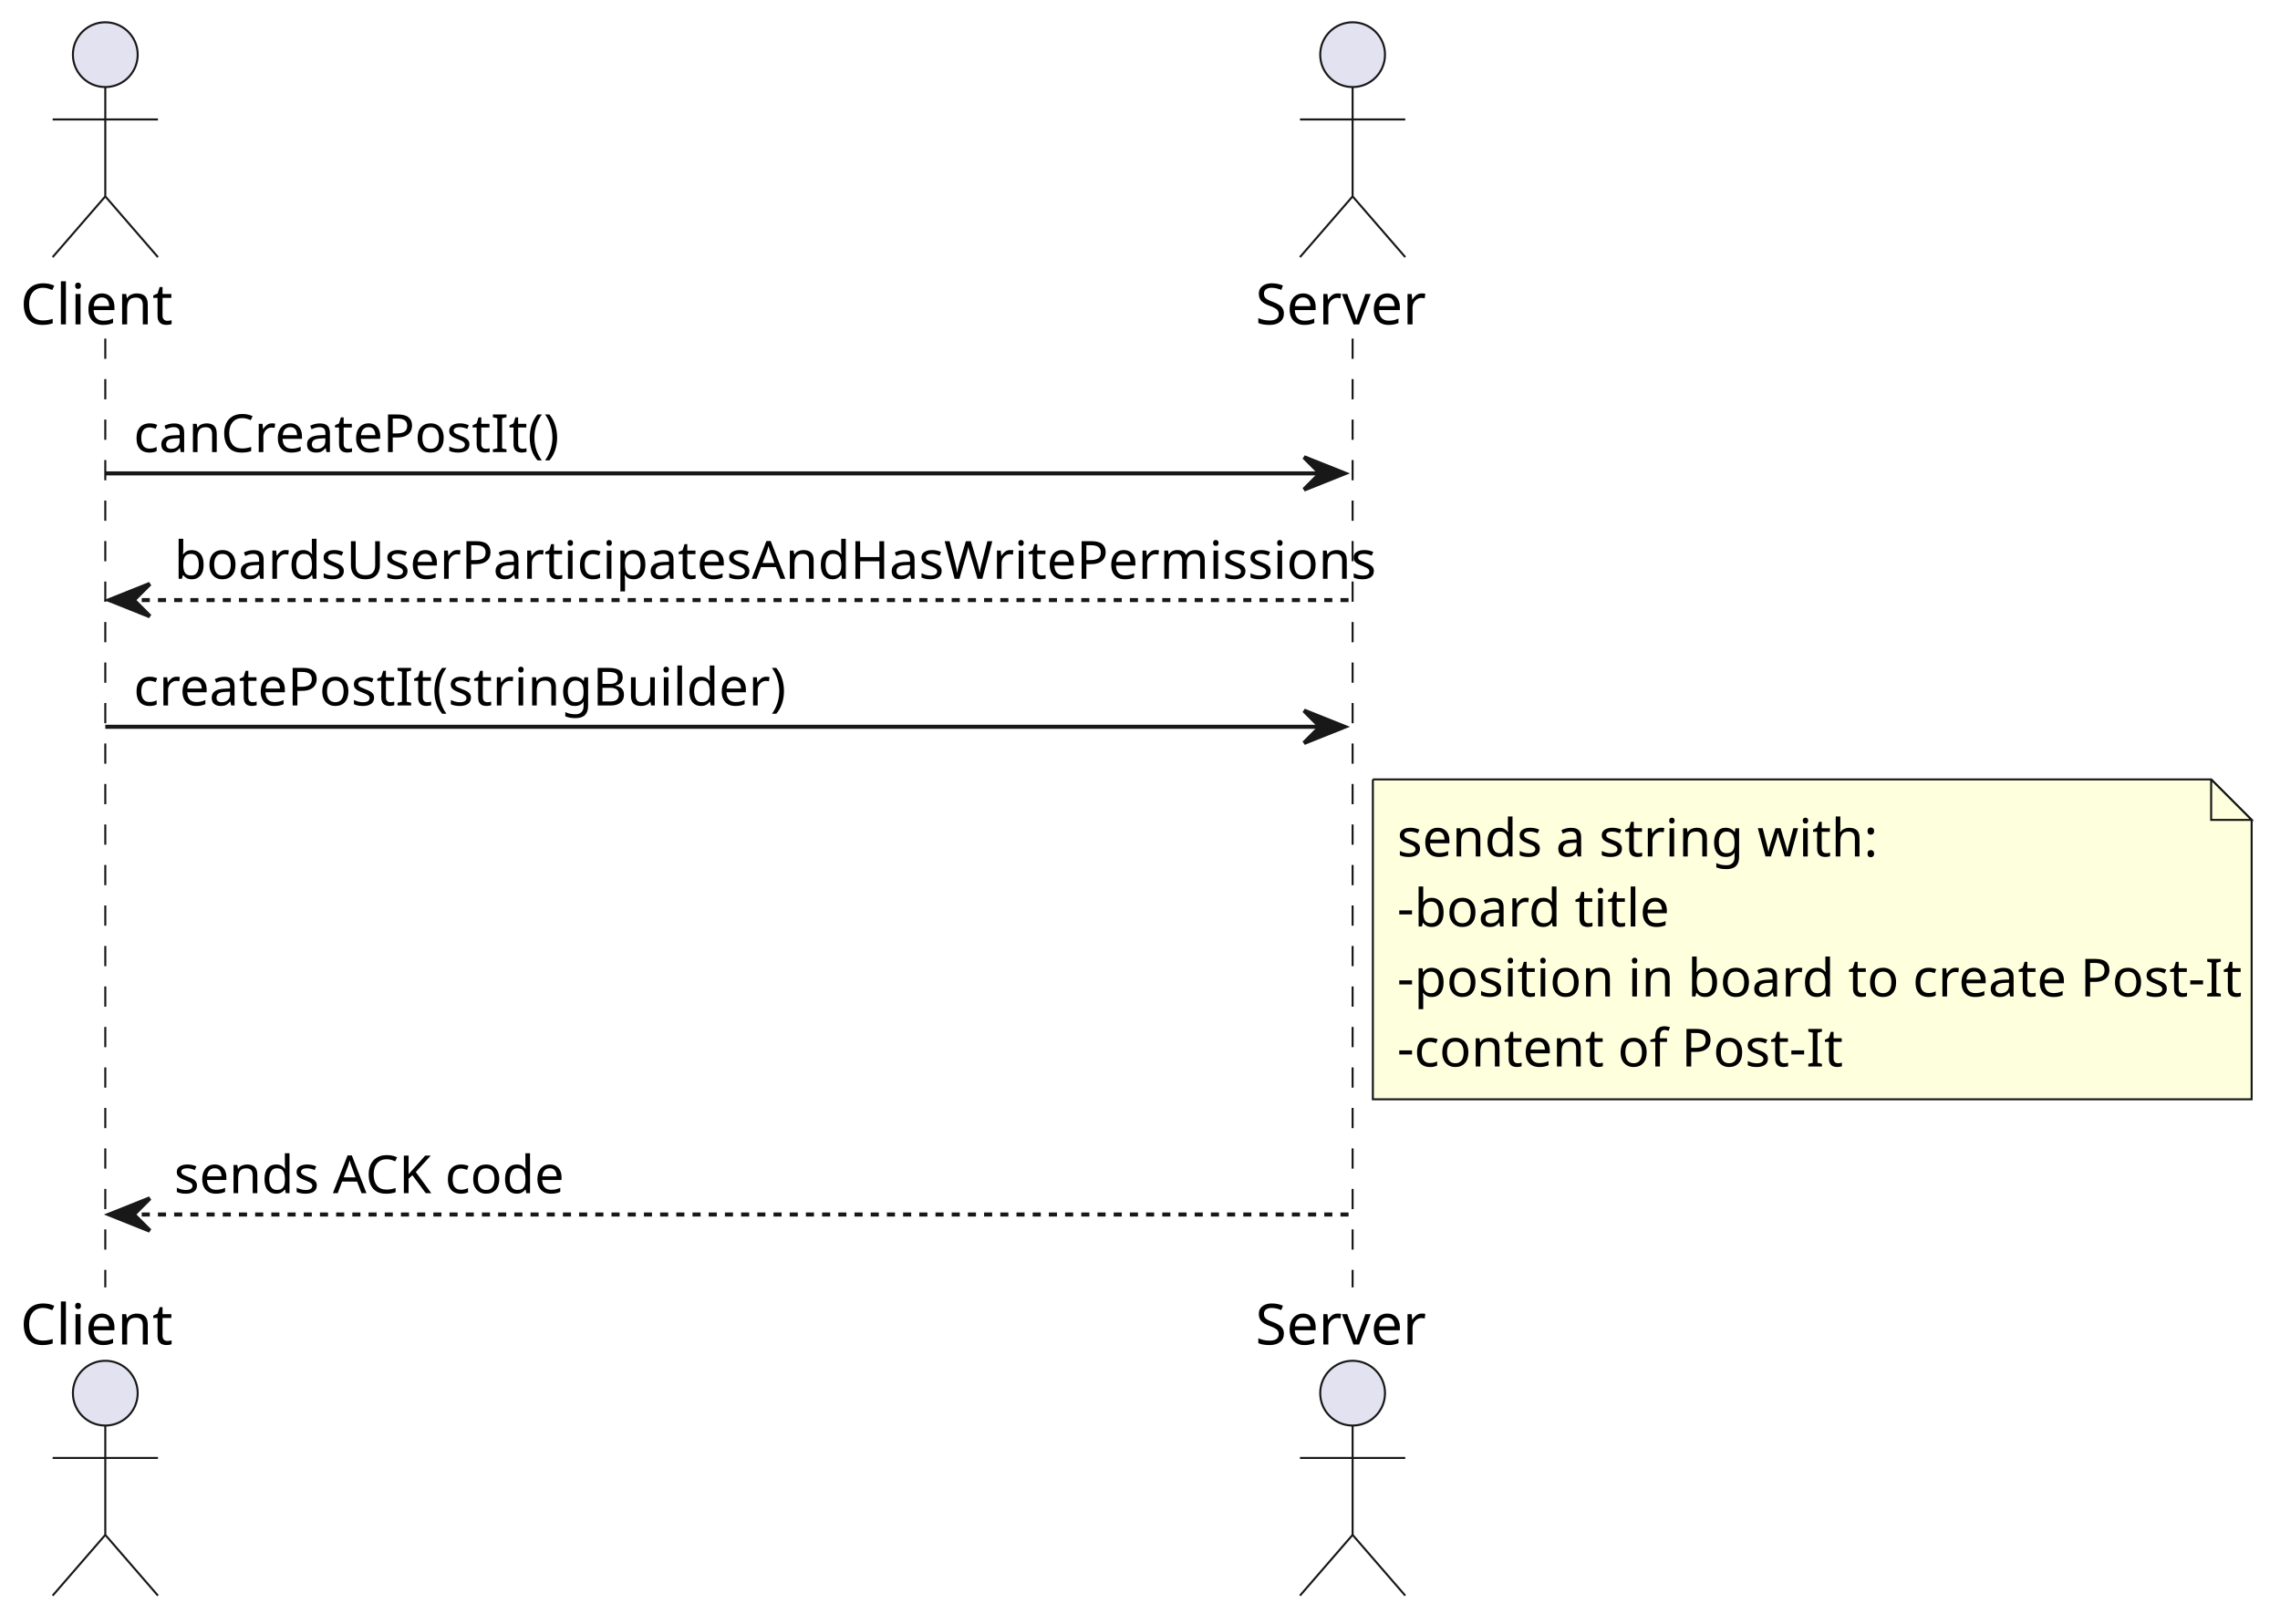
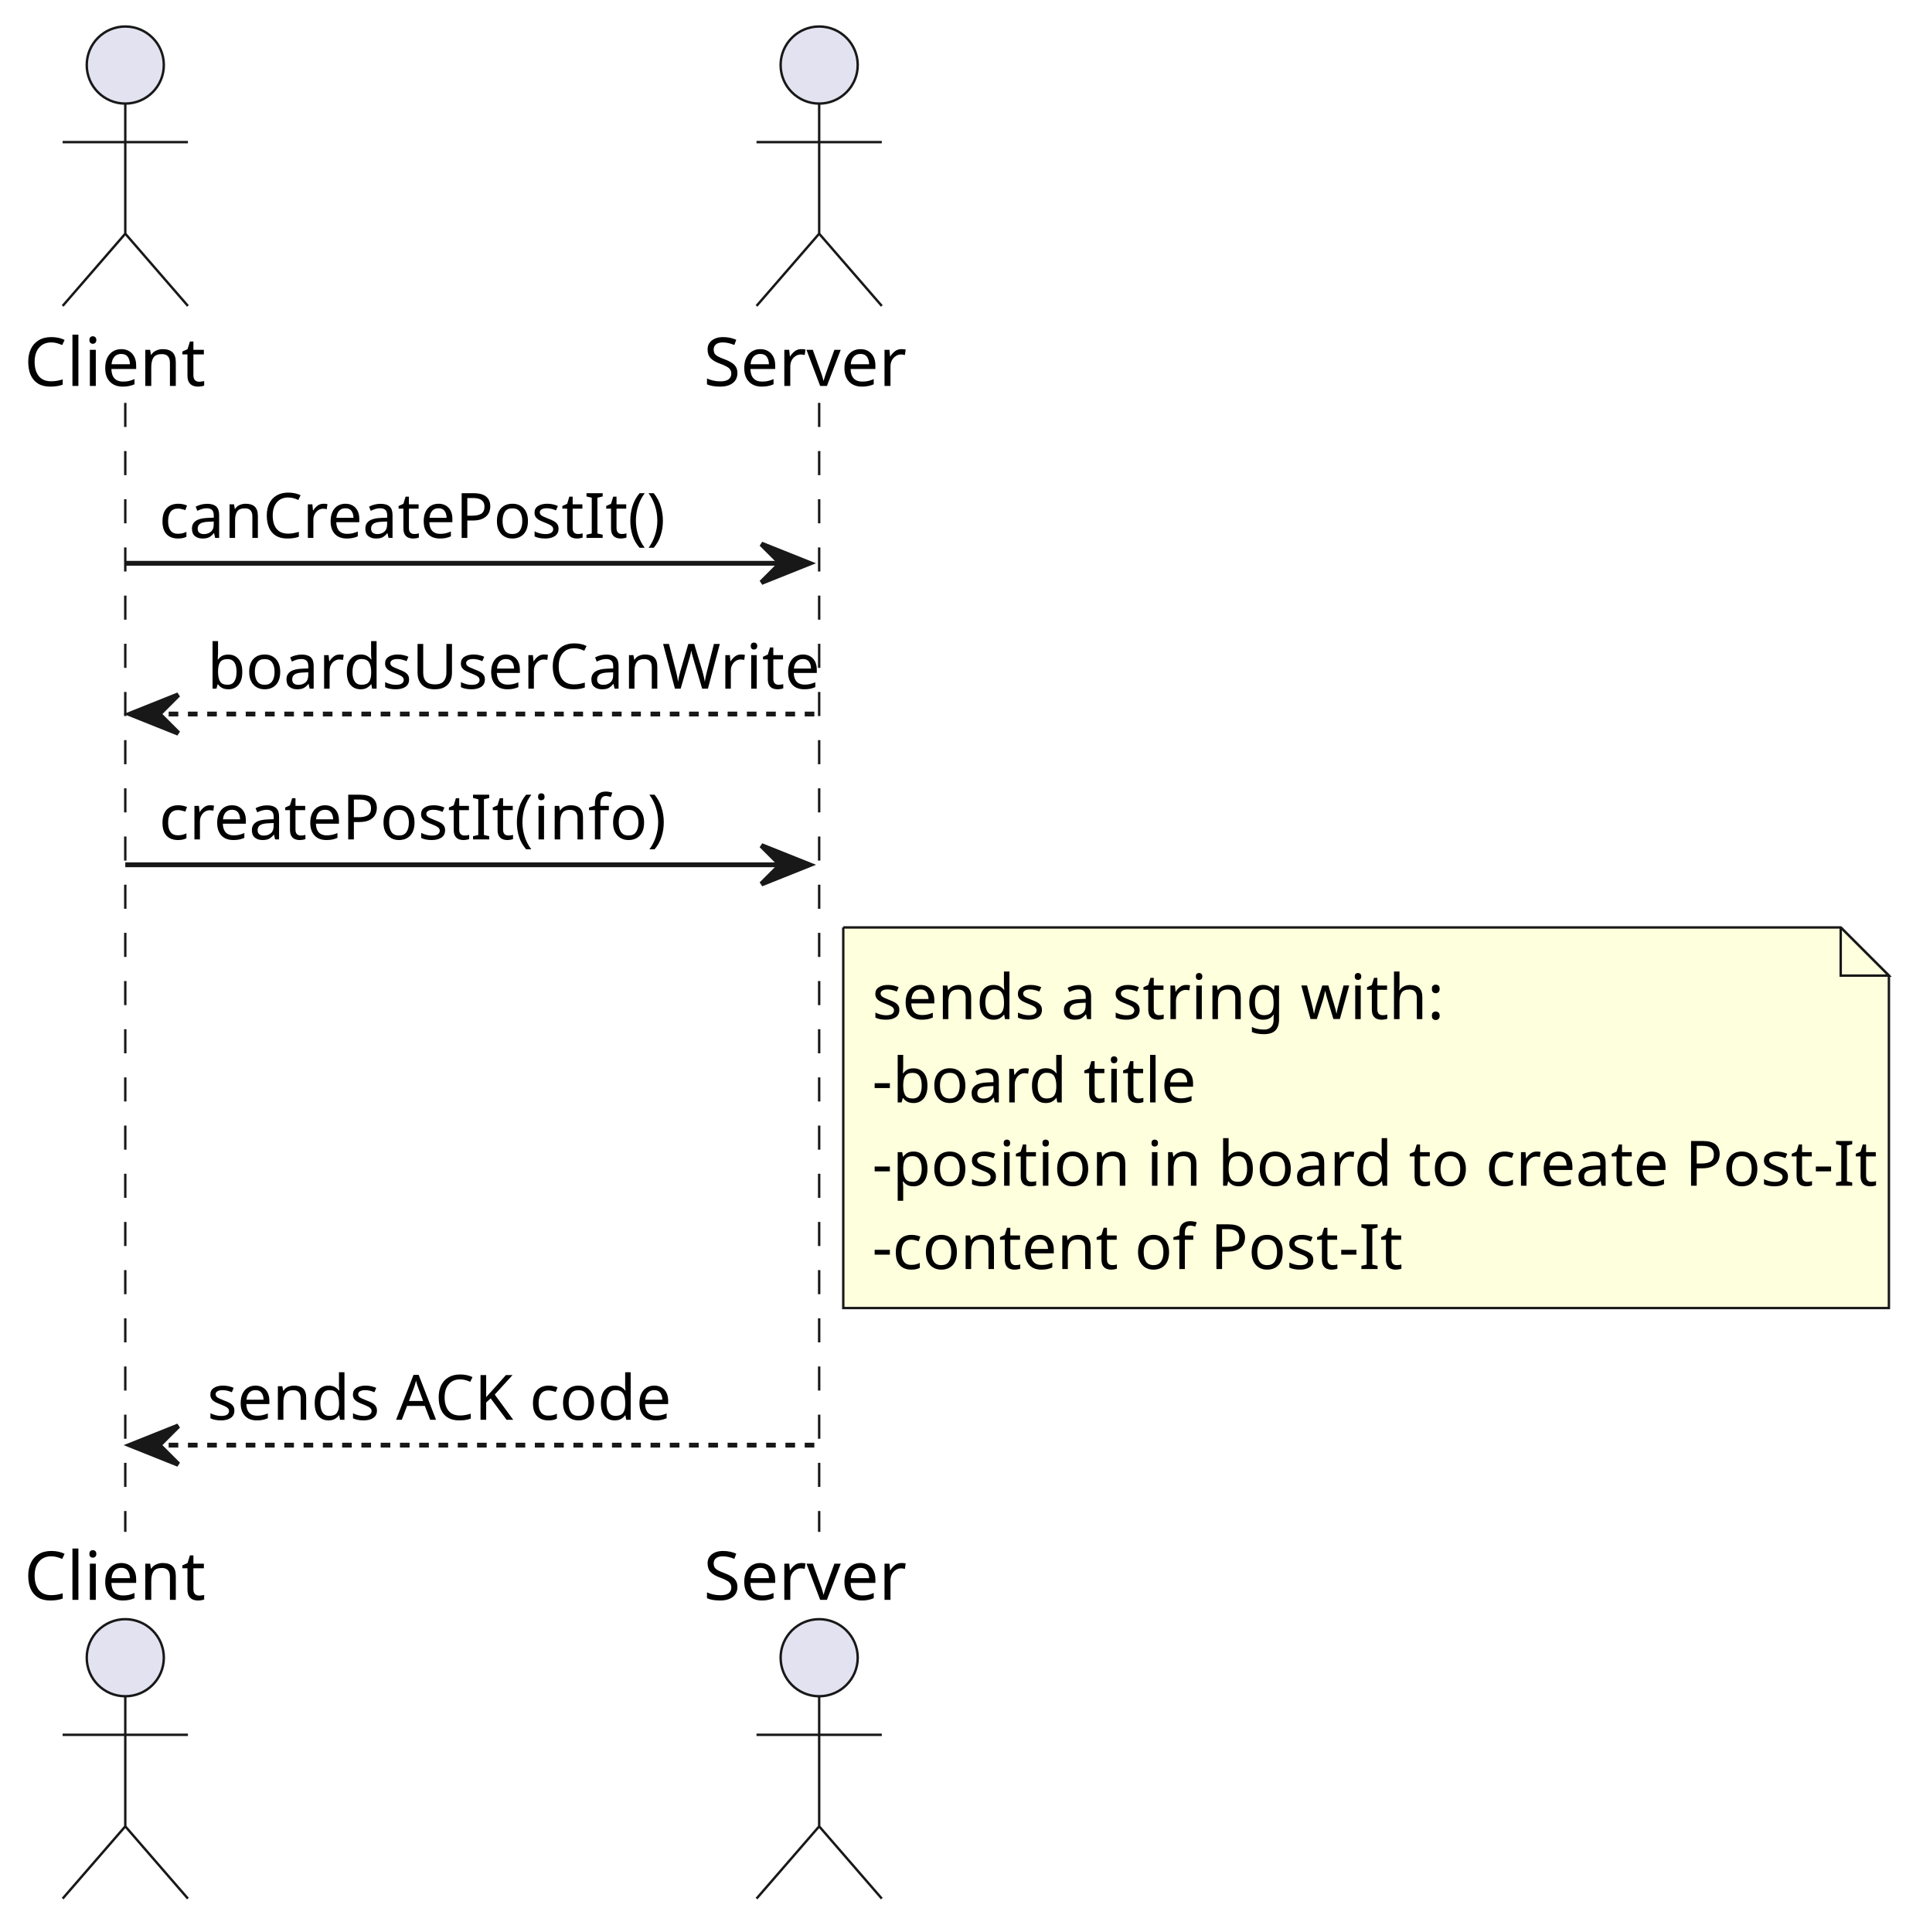
- <svg xmlns="http://www.w3.org/2000/svg" contentStyleType="text/css" height="401px" preserveAspectRatio="none" style="width:563px;height:401px;background:#FFFFFF;" version="1.1" viewBox="0 0 563 401" width="563px" zoomAndPan="magnify">
+ <svg xmlns="http://www.w3.org/2000/svg" contentStyleType="text/css" height="401px" preserveAspectRatio="none" style="width:399px;height:401px;background:#FFFFFF;" version="1.1" viewBox="0 0 399 401" width="399px" zoomAndPan="magnify">
  <defs />
  <g>
    <line style="stroke:#181818;stroke-width:0.5;stroke-dasharray:5.0,5.0;" x1="26" x2="26" y1="83.621" y2="317.949" />
-     <line style="stroke:#181818;stroke-width:0.5;stroke-dasharray:5.0,5.0;" x1="334" x2="334" y1="83.621" y2="317.949" />
+     <line style="stroke:#181818;stroke-width:0.5;stroke-dasharray:5.0,5.0;" x1="170" x2="170" y1="83.621" y2="317.949" />
    <text fill="#000000" font-family="sans-serif" font-size="14" lengthAdjust="spacing" textLength="36" x="5" y="80.107">Client</text>
    <ellipse cx="26" cy="13.5" fill="#E2E2F0" rx="8" ry="8" style="stroke:#181818;stroke-width:0.5;" />
    <path d="M26,21.5 L26,48.5 M13,29.5 L39,29.5 M26,48.5 L13,63.5 M26,48.5 L39,63.5 " fill="none" style="stroke:#181818;stroke-width:0.5;" />
    <text fill="#000000" font-family="sans-serif" font-size="14" lengthAdjust="spacing" textLength="36" x="5" y="332.057">Client</text>
    <ellipse cx="26" cy="344.07" fill="#E2E2F0" rx="8" ry="8" style="stroke:#181818;stroke-width:0.5;" />
    <path d="M26,352.07 L26,379.07 M13,360.07 L39,360.07 M26,379.07 L13,394.07 M26,379.07 L39,394.07 " fill="none" style="stroke:#181818;stroke-width:0.5;" />
-     <text fill="#000000" font-family="sans-serif" font-size="14" lengthAdjust="spacing" textLength="42" x="310" y="80.107">Server</text>
-     <ellipse cx="334" cy="13.5" fill="#E2E2F0" rx="8" ry="8" style="stroke:#181818;stroke-width:0.5;" />
-     <path d="M334,21.5 L334,48.5 M321,29.5 L347,29.5 M334,48.5 L321,63.5 M334,48.5 L347,63.5 " fill="none" style="stroke:#181818;stroke-width:0.5;" />
-     <text fill="#000000" font-family="sans-serif" font-size="14" lengthAdjust="spacing" textLength="42" x="310" y="332.057">Server</text>
-     <ellipse cx="334" cy="344.07" fill="#E2E2F0" rx="8" ry="8" style="stroke:#181818;stroke-width:0.5;" />
-     <path d="M334,352.07 L334,379.07 M321,360.07 L347,360.07 M334,379.07 L321,394.07 M334,379.07 L347,394.07 " fill="none" style="stroke:#181818;stroke-width:0.5;" />
-     <polygon fill="#181818" points="322,112.912,332,116.912,322,120.912,326,116.912" style="stroke:#181818;stroke-width:1.0;" />
-     <line style="stroke:#181818;stroke-width:1.0;" x1="26" x2="328" y1="116.912" y2="116.912" />
+     <text fill="#000000" font-family="sans-serif" font-size="14" lengthAdjust="spacing" textLength="42" x="146" y="80.107">Server</text>
+     <ellipse cx="170" cy="13.5" fill="#E2E2F0" rx="8" ry="8" style="stroke:#181818;stroke-width:0.5;" />
+     <path d="M170,21.5 L170,48.5 M157,29.5 L183,29.5 M170,48.5 L157,63.5 M170,48.5 L183,63.5 " fill="none" style="stroke:#181818;stroke-width:0.5;" />
+     <text fill="#000000" font-family="sans-serif" font-size="14" lengthAdjust="spacing" textLength="42" x="146" y="332.057">Server</text>
+     <ellipse cx="170" cy="344.07" fill="#E2E2F0" rx="8" ry="8" style="stroke:#181818;stroke-width:0.5;" />
+     <path d="M170,352.07 L170,379.07 M157,360.07 L183,360.07 M170,379.07 L157,394.07 M170,379.07 L183,394.07 " fill="none" style="stroke:#181818;stroke-width:0.5;" />
+     <polygon fill="#181818" points="158,112.912,168,116.912,158,120.912,162,116.912" style="stroke:#181818;stroke-width:1.0;" />
+     <line style="stroke:#181818;stroke-width:1.0;" x1="26" x2="164" y1="116.912" y2="116.912" />
    <text fill="#000000" font-family="sans-serif" font-size="13" lengthAdjust="spacing" textLength="101" x="33" y="111.649">canCreatePostIt()</text>
    <polygon fill="#181818" points="37,144.203,27,148.203,37,152.203,33,148.203" style="stroke:#181818;stroke-width:1.0;" />
-     <line style="stroke:#181818;stroke-width:1.0;stroke-dasharray:2.0,2.0;" x1="31" x2="333" y1="148.203" y2="148.203" />
-     <text fill="#000000" font-family="sans-serif" font-size="13" lengthAdjust="spacing" textLength="284" x="43" y="142.94">boardsUserParticipatesAndHasWritePermissions</text>
-     <polygon fill="#181818" points="322,175.494,332,179.494,322,183.494,326,179.494" style="stroke:#181818;stroke-width:1.0;" />
-     <line style="stroke:#181818;stroke-width:1.0;" x1="26" x2="328" y1="179.494" y2="179.494" />
-     <text fill="#000000" font-family="sans-serif" font-size="13" lengthAdjust="spacing" textLength="150" x="33" y="174.231">createPostIt(stringBuilder)</text>
-     <path d="M339,192.494 L339,271.494 L556,271.494 L556,202.494 L546,192.494 L339,192.494 " fill="#FEFFDD" style="stroke:#181818;stroke-width:0.5;" />
-     <path d="M546,192.494 L546,202.494 L556,202.494 L546,192.494 " fill="#FEFFDD" style="stroke:#181818;stroke-width:0.5;" />
-     <text fill="#000000" font-family="sans-serif" font-size="13" lengthAdjust="spacing" textLength="113" x="345" y="211.523">sends a string with:</text>
-     <text fill="#000000" font-family="sans-serif" font-size="13" lengthAdjust="spacing" textLength="61" x="345" y="228.814">-board title</text>
-     <text fill="#000000" font-family="sans-serif" font-size="13" lengthAdjust="spacing" textLength="196" x="345" y="246.105">-position in board to create Post-It</text>
-     <text fill="#000000" font-family="sans-serif" font-size="13" lengthAdjust="spacing" textLength="103" x="345" y="263.396">-content of Post-It</text>
+     <line style="stroke:#181818;stroke-width:1.0;stroke-dasharray:2.0,2.0;" x1="31" x2="169" y1="148.203" y2="148.203" />
+     <text fill="#000000" font-family="sans-serif" font-size="13" lengthAdjust="spacing" textLength="120" x="43" y="142.94">boardsUserCanWrite</text>
+     <polygon fill="#181818" points="158,175.494,168,179.494,158,183.494,162,179.494" style="stroke:#181818;stroke-width:1.0;" />
+     <line style="stroke:#181818;stroke-width:1.0;" x1="26" x2="164" y1="179.494" y2="179.494" />
+     <text fill="#000000" font-family="sans-serif" font-size="13" lengthAdjust="spacing" textLength="98" x="33" y="174.231">createPostIt(info)</text>
+     <path d="M175,192.494 L175,271.494 L392,271.494 L392,202.494 L382,192.494 L175,192.494 " fill="#FEFFDD" style="stroke:#181818;stroke-width:0.5;" />
+     <path d="M382,192.494 L382,202.494 L392,202.494 L382,192.494 " fill="#FEFFDD" style="stroke:#181818;stroke-width:0.5;" />
+     <text fill="#000000" font-family="sans-serif" font-size="13" lengthAdjust="spacing" textLength="113" x="181" y="211.523">sends a string with:</text>
+     <text fill="#000000" font-family="sans-serif" font-size="13" lengthAdjust="spacing" textLength="61" x="181" y="228.814">-board title</text>
+     <text fill="#000000" font-family="sans-serif" font-size="13" lengthAdjust="spacing" textLength="196" x="181" y="246.105">-position in board to create Post-It</text>
+     <text fill="#000000" font-family="sans-serif" font-size="13" lengthAdjust="spacing" textLength="103" x="181" y="263.396">-content of Post-It</text>
    <polygon fill="#181818" points="37,295.949,27,299.949,37,303.949,33,299.949" style="stroke:#181818;stroke-width:1.0;" />
-     <line style="stroke:#181818;stroke-width:1.0;stroke-dasharray:2.0,2.0;" x1="31" x2="333" y1="299.949" y2="299.949" />
+     <line style="stroke:#181818;stroke-width:1.0;stroke-dasharray:2.0,2.0;" x1="31" x2="169" y1="299.949" y2="299.949" />
    <text fill="#000000" font-family="sans-serif" font-size="13" lengthAdjust="spacing" textLength="98" x="43" y="294.687">sends ACK code</text>
  </g>
</svg>
